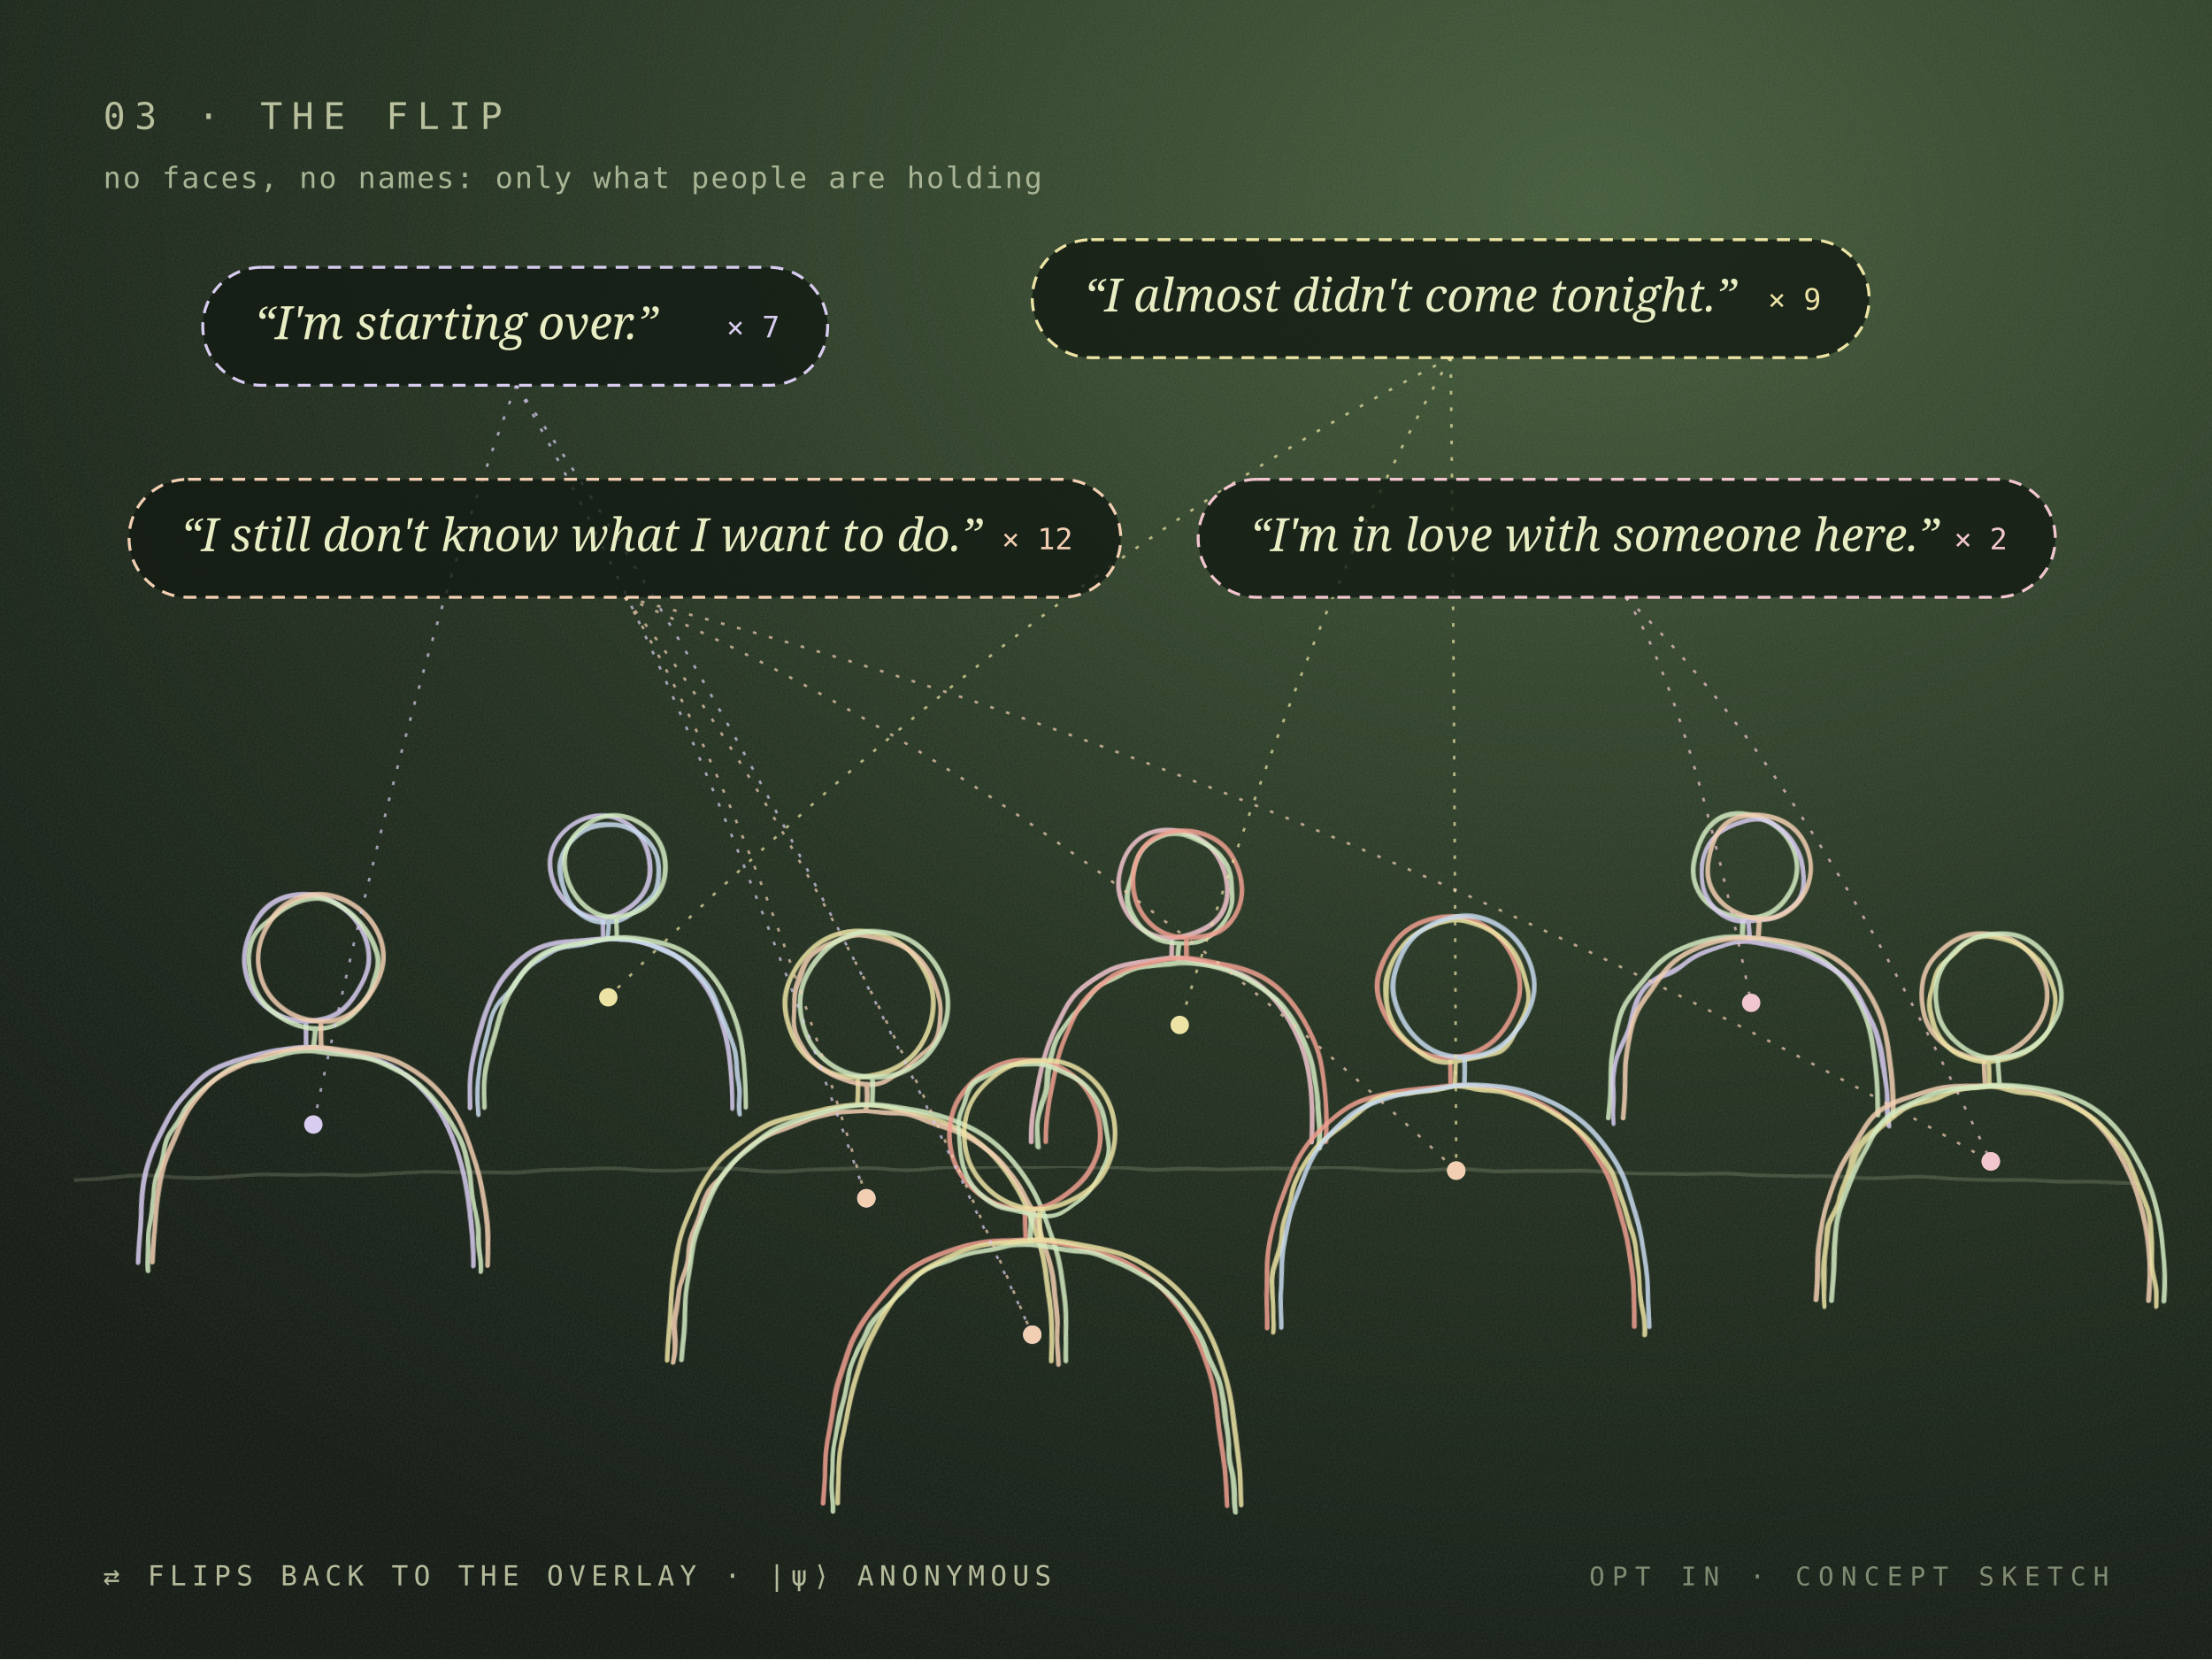
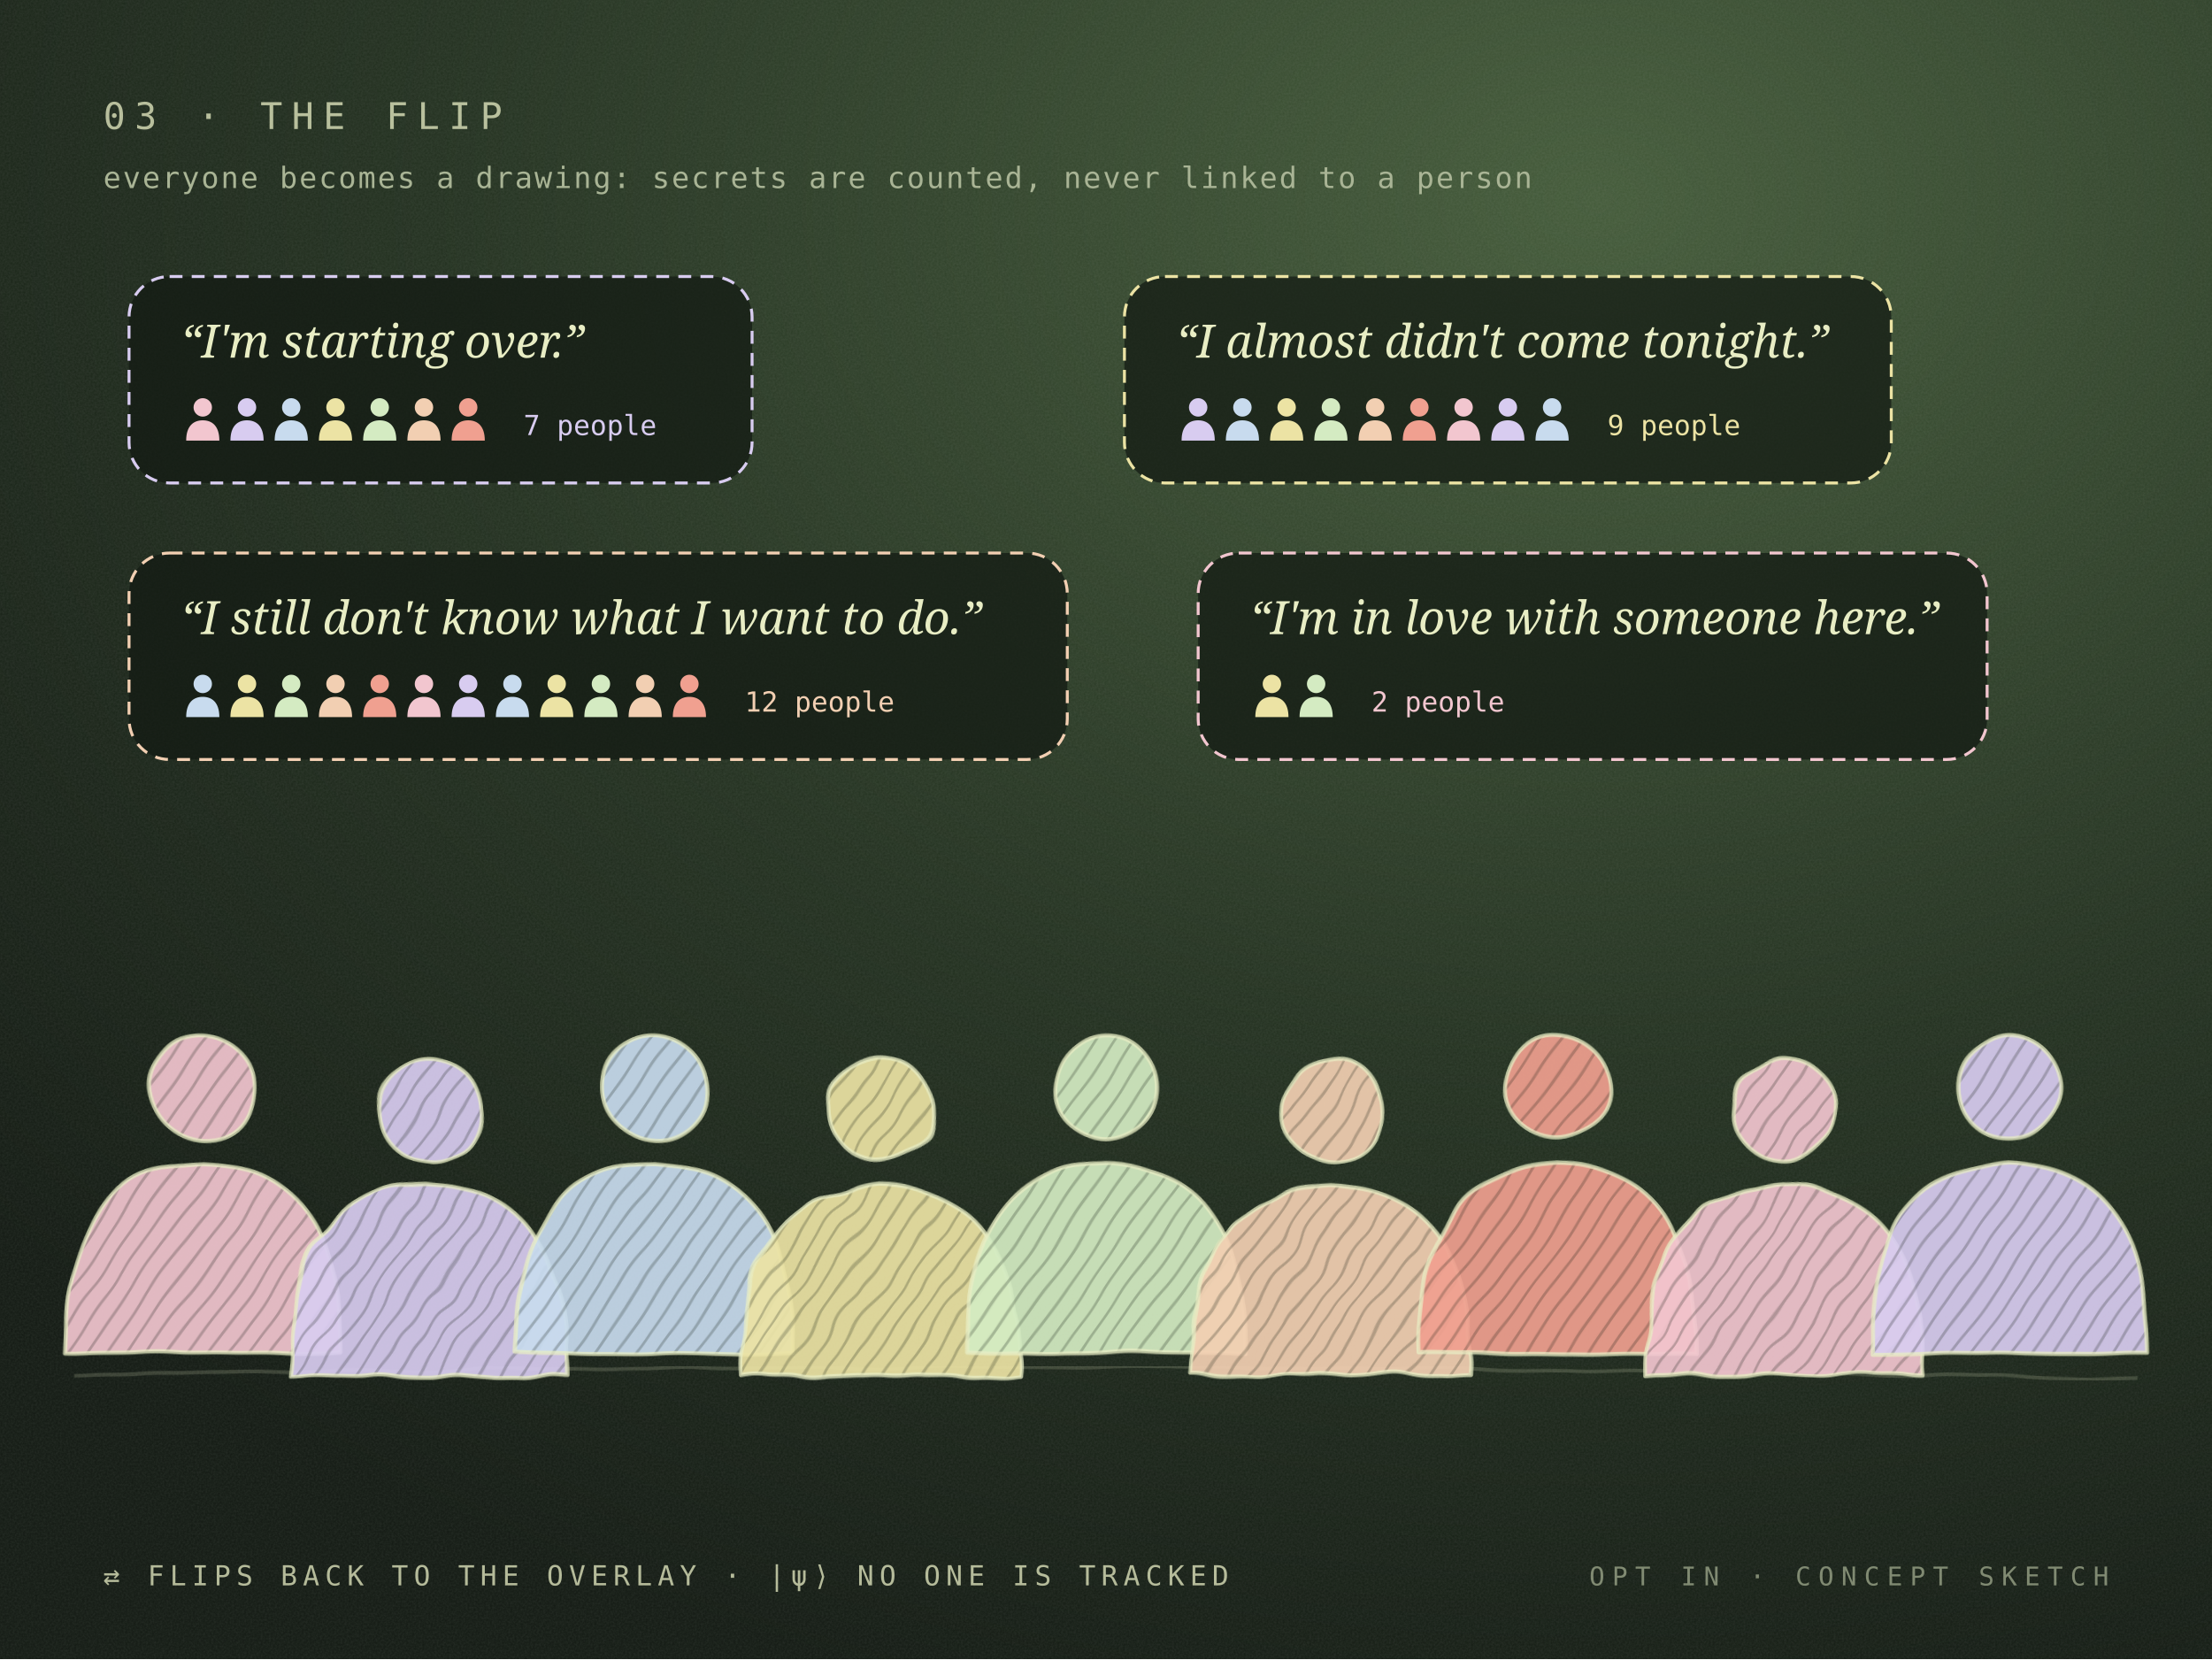
<svg xmlns="http://www.w3.org/2000/svg" viewBox="0 0 1200 900" width="1200" height="900">
  <defs>
    <filter id="rough" x="-5%" y="-5%" width="110%" height="110%">
      <feTurbulence type="fractalNoise" baseFrequency="0.02" numOctaves="2" seed="4" />
      <feDisplacementMap in="SourceGraphic" scale="5" />
    </filter>
    <filter id="rough2" x="-5%" y="-5%" width="110%" height="110%">
      <feTurbulence type="fractalNoise" baseFrequency="0.03" numOctaves="2" seed="11" />
      <feDisplacementMap in="SourceGraphic" scale="7" />
    </filter>
    <filter id="grain">
      <feTurbulence type="fractalNoise" baseFrequency="0.9" numOctaves="2" stitchTiles="stitch" />
      <feColorMatrix values="0 0 0 0 1  0 0 0 0 1  0 0 0 0 1  0 0 0 0.08 0" />
    </filter>
    <radialGradient id="bg" cx="72%" cy="12%" r="95%">
      <stop offset="0" stop-color="#435a39" />
      <stop offset="0.55" stop-color="#22301f" />
      <stop offset="1" stop-color="#121912" />
    </radialGradient>
+     <pattern id="hatch" width="9" height="9" patternUnits="userSpaceOnUse" patternTransform="rotate(35)">
+       <line x1="0" y1="0" x2="0" y2="9" stroke="#121912" stroke-opacity=".22" stroke-width="3" />
+     </pattern>
  </defs>
  <rect width="1200" height="900" fill="url(#bg)" />
  <rect width="1200" height="900" filter="url(#grain)" />
  <g font-family="IBM Plex Mono, Menlo, Consolas, monospace" fill="#e8edc4">
    <text x="56" y="70" font-size="20" letter-spacing="5" opacity=".75">03 · THE FLIP</text>
-     <text x="56" y="102" font-size="16" letter-spacing="1" fill="#a9b495">no faces, no names: only what people are holding</text>
+     <text x="56" y="102" font-size="16" letter-spacing="1" fill="#a9b495">everyone becomes a drawing: secrets are counted, never linked to a person</text>
    <text x="1144" y="860" font-size="14" letter-spacing="4" text-anchor="end" fill="#a9b495" opacity=".7">OPT IN · CONCEPT SKETCH</text>
  </g>
-   <path d="M40 640 Q600 626 1160 642" stroke="#e8edc4" stroke-opacity=".18" stroke-width="2" fill="none" filter="url(#rough)" />
-   <g fill="none" stroke="#d8ccf0" stroke-width="2.6" stroke-linecap="round" opacity="0.85" filter="url(#rough)">
-     <circle cx="166" cy="520" r="34" />
-     <path d="M76 686 C76 601 107 569 166 568 C225 569 256 601 256 686" />
-     <path d="M166 554 L166 568" />
-   </g>
-   <g fill="none" stroke="#d4ebc2" stroke-width="2.6" stroke-linecap="round" opacity="0.85" filter="url(#rough2)">
-     <circle cx="170" cy="523" r="34" />
-     <path d="M80 689 C80 604 111 572 170 570 C229 572 260 604 260 689" />
-     <path d="M170 557 L170 570" />
-   </g>
-   <g fill="none" stroke="#f2cfb2" stroke-width="2.6" stroke-linecap="round" opacity="0.85" filter="url(#rough)">
-     <circle cx="174" cy="520" r="34" />
-     <path d="M84 686 C84 601 115 569 174 568 C233 569 264 601 264 686" />
-     <path d="M174 554 L174 568" />
-   </g>
-   <g fill="none" stroke="#d8ccf0" stroke-width="2.6" stroke-linecap="round" opacity="0.85" filter="url(#rough)">
-     <circle cx="326" cy="470" r="27" />
-     <path d="M255 601 C255 534 280 509 326 508 C372 509 397 534 397 601" />
-     <path d="M326 497 L326 508" />
-   </g>
-   <g fill="none" stroke="#c8dbee" stroke-width="2.6" stroke-linecap="round" opacity="0.85" filter="url(#rough2)">
-     <circle cx="330" cy="473" r="27" />
-     <path d="M259 604 C259 537 284 512 330 510 C376 512 401 537 401 604" />
-     <path d="M330 500 L330 510" />
-   </g>
-   <g fill="none" stroke="#d4ebc2" stroke-width="2.6" stroke-linecap="round" opacity="0.85" filter="url(#rough)">
-     <circle cx="334" cy="470" r="27" />
-     <path d="M263 601 C263 534 288 509 334 508 C380 509 405 534 405 601" />
-     <path d="M334 497 L334 508" />
-   </g>
-   <g fill="none" stroke="#ece3a4" stroke-width="2.6" stroke-linecap="round" opacity="0.85" filter="url(#rough)">
-     <circle cx="466" cy="545" r="40" />
-     <path d="M362 738 C362 638 398 602 466 600 C534 602 570 638 570 738" />
-     <path d="M466 585 L466 600" />
-   </g>
-   <g fill="none" stroke="#f2cfb2" stroke-width="2.6" stroke-linecap="round" opacity="0.85" filter="url(#rough2)">
-     <circle cx="470" cy="548" r="40" />
-     <path d="M366 740 C366 642 402 605 470 603 C538 605 574 642 574 740" />
-     <path d="M470 588 L470 603" />
-   </g>
-   <g fill="none" stroke="#d4ebc2" stroke-width="2.6" stroke-linecap="round" opacity="0.85" filter="url(#rough)">
-     <circle cx="474" cy="545" r="40" />
-     <path d="M370 738 C370 638 406 602 474 600 C542 602 578 638 578 738" />
-     <path d="M474 585 L474 600" />
-   </g>
-   <g fill="none" stroke="#f2c6cf" stroke-width="2.6" stroke-linecap="round" opacity="0.85" filter="url(#rough)">
-     <circle cx="636" cy="480" r="29" />
-     <path d="M560 620 C560 548 586 522 636 520 C686 522 712 548 712 620" />
-     <path d="M636 509 L636 520" />
-   </g>
-   <g fill="none" stroke="#d4ebc2" stroke-width="2.6" stroke-linecap="round" opacity="0.85" filter="url(#rough2)">
-     <circle cx="640" cy="483" r="29" />
-     <path d="M564 623 C564 551 590 525 640 523 C690 525 716 551 716 623" />
-     <path d="M640 512 L640 523" />
-   </g>
-   <g fill="none" stroke="#f0a090" stroke-width="2.6" stroke-linecap="round" opacity="0.85" filter="url(#rough)">
-     <circle cx="644" cy="480" r="29" />
-     <path d="M568 620 C568 548 594 522 644 520 C694 522 720 548 720 620" />
-     <path d="M644 509 L644 520" />
-   </g>
-   <g fill="none" stroke="#f0a090" stroke-width="2.6" stroke-linecap="round" opacity="0.85" filter="url(#rough)">
-     <circle cx="786" cy="535" r="38" />
-     <path d="M686 719 C686 624 721 590 786 588 C851 590 886 624 886 719" />
-     <path d="M786 573 L786 588" />
-   </g>
-   <g fill="none" stroke="#ece3a4" stroke-width="2.6" stroke-linecap="round" opacity="0.85" filter="url(#rough2)">
-     <circle cx="790" cy="538" r="38" />
-     <path d="M690 722 C690 627 725 593 790 590 C855 593 890 627 890 722" />
-     <path d="M790 576 L790 590" />
-   </g>
-   <g fill="none" stroke="#c8dbee" stroke-width="2.6" stroke-linecap="round" opacity="0.85" filter="url(#rough)">
-     <circle cx="794" cy="535" r="38" />
-     <path d="M694 719 C694 624 729 590 794 588 C859 590 894 624 894 719" />
-     <path d="M794 573 L794 588" />
-   </g>
-   <g fill="none" stroke="#d4ebc2" stroke-width="2.6" stroke-linecap="round" opacity="0.85" filter="url(#rough)">
-     <circle cx="946" cy="470" r="28" />
-     <path d="M872 606 C872 536 898 511 946 509 C994 511 1020 536 1020 606" />
-     <path d="M946 498 L946 509" />
-   </g>
-   <g fill="none" stroke="#d8ccf0" stroke-width="2.6" stroke-linecap="round" opacity="0.85" filter="url(#rough2)">
-     <circle cx="950" cy="473" r="28" />
-     <path d="M876 610 C876 539 902 514 950 512 C998 514 1024 539 1024 610" />
-     <path d="M950 501 L950 512" />
-   </g>
-   <g fill="none" stroke="#f2cfb2" stroke-width="2.6" stroke-linecap="round" opacity="0.85" filter="url(#rough)">
-     <circle cx="954" cy="470" r="28" />
-     <path d="M880 606 C880 536 906 511 954 509 C1002 511 1028 536 1028 606" />
-     <path d="M954 498 L954 509" />
-   </g>
-   <g fill="none" stroke="#f2cfb2" stroke-width="2.6" stroke-linecap="round" opacity="0.85" filter="url(#rough)">
-     <circle cx="1076" cy="540" r="34" />
-     <path d="M986 706 C986 621 1017 589 1076 588 C1135 589 1166 621 1166 706" />
-     <path d="M1076 574 L1076 588" />
-   </g>
-   <g fill="none" stroke="#ece3a4" stroke-width="2.6" stroke-linecap="round" opacity="0.85" filter="url(#rough2)">
-     <circle cx="1080" cy="543" r="34" />
-     <path d="M990 709 C990 624 1021 592 1080 590 C1139 592 1170 624 1170 709" />
-     <path d="M1080 577 L1080 590" />
-   </g>
-   <g fill="none" stroke="#d4ebc2" stroke-width="2.6" stroke-linecap="round" opacity="0.85" filter="url(#rough)">
-     <circle cx="1084" cy="540" r="34" />
-     <path d="M994 706 C994 621 1025 589 1084 588 C1143 589 1174 621 1174 706" />
-     <path d="M1084 574 L1084 588" />
-   </g>
-   <g fill="none" stroke="#f0a090" stroke-width="2.6" stroke-linecap="round" opacity="0.85" filter="url(#rough)">
-     <circle cx="556" cy="615" r="41" />
-     <path d="M447 816 C447 713 485 675 556 672 C627 675 665 713 665 816" />
-     <path d="M556 656 L556 672" />
-   </g>
-   <g fill="none" stroke="#d4ebc2" stroke-width="2.6" stroke-linecap="round" opacity="0.85" filter="url(#rough2)">
-     <circle cx="560" cy="618" r="41" />
-     <path d="M451 819 C451 716 489 678 560 676 C631 678 669 716 669 819" />
-     <path d="M560 659 L560 676" />
-   </g>
-   <g fill="none" stroke="#ece3a4" stroke-width="2.6" stroke-linecap="round" opacity="0.85" filter="url(#rough)">
-     <circle cx="564" cy="615" r="41" />
-     <path d="M455 816 C455 713 493 675 564 672 C635 675 673 713 673 816" />
-     <path d="M564 656 L564 672" />
-   </g>
-   <path d="M280 209 Q225 353 170 610" fill="none" stroke="#d8ccf0" stroke-width="1.4" stroke-dasharray="2 7" opacity=".7" />
-   <circle cx="170" cy="610" r="5" fill="#d8ccf0" />
-   <path d="M280 209 Q375 372 470 650" fill="none" stroke="#d8ccf0" stroke-width="1.4" stroke-dasharray="2 7" opacity=".7" />
-   <circle cx="470" cy="650" r="5" fill="#d8ccf0" />
-   <path d="M280 209 Q420 410 560 724" fill="none" stroke="#d8ccf0" stroke-width="1.4" stroke-dasharray="2 7" opacity=".7" />
-   <circle cx="560" cy="724" r="5" fill="#d8ccf0" />
-   <g>
-     <rect x="110" y="145" width="339" height="64" rx="32" fill="#121912" fill-opacity=".8" stroke="#d8ccf0" stroke-width="1.6" stroke-dasharray="7 5" />
-     <text x="138" y="184" font-family="Cormorant Garamond, Georgia, serif" font-style="italic" font-size="25" fill="#e8edc4">“I'm starting over.”</text>
-     <text x="423" y="183" font-family="IBM Plex Mono, Menlo, Consolas, monospace" font-size="16" fill="#d8ccf0" text-anchor="end">× 7</text>
-   </g>
-   <path d="M787 194 Q559 311 330 541" fill="none" stroke="#ece3a4" stroke-width="1.4" stroke-dasharray="2 7" opacity=".7" />
-   <circle cx="330" cy="541" r="5" fill="#ece3a4" />
-   <path d="M787 194 Q714 318 640 556" fill="none" stroke="#ece3a4" stroke-width="1.4" stroke-dasharray="2 7" opacity=".7" />
-   <circle cx="640" cy="556" r="5" fill="#ece3a4" />
-   <path d="M787 194 Q789 357 790 635" fill="none" stroke="#ece3a4" stroke-width="1.4" stroke-dasharray="2 7" opacity=".7" />
-   <circle cx="790" cy="635" r="5" fill="#ece3a4" />
-   <g>
-     <rect x="560" y="130" width="454" height="64" rx="32" fill="#121912" fill-opacity=".8" stroke="#ece3a4" stroke-width="1.6" stroke-dasharray="7 5" />
-     <text x="588" y="169" font-family="Cormorant Garamond, Georgia, serif" font-style="italic" font-size="25" fill="#e8edc4">“I almost didn't come tonight.”</text>
-     <text x="988" y="168" font-family="IBM Plex Mono, Menlo, Consolas, monospace" font-size="16" fill="#ece3a4" text-anchor="end">× 9</text>
-   </g>
-   <path d="M339 324 Q405 430 470 650" fill="none" stroke="#f2cfb2" stroke-width="1.4" stroke-dasharray="2 7" opacity=".7" />
-   <circle cx="470" cy="650" r="5" fill="#f2cfb2" />
-   <path d="M339 324 Q565 422 790 635" fill="none" stroke="#f2cfb2" stroke-width="1.4" stroke-dasharray="2 7" opacity=".7" />
-   <circle cx="790" cy="635" r="5" fill="#f2cfb2" />
-   <path d="M339 324 Q710 420 1080 630" fill="none" stroke="#f2cfb2" stroke-width="1.4" stroke-dasharray="2 7" opacity=".7" />
-   <circle cx="1080" cy="630" r="5" fill="#f2cfb2" />
-   <path d="M339 324 Q450 467 560 724" fill="none" stroke="#f2cfb2" stroke-width="1.4" stroke-dasharray="2 7" opacity=".7" />
-   <circle cx="560" cy="724" r="5" fill="#f2cfb2" />
-   <g>
-     <rect x="70" y="260" width="538" height="64" rx="32" fill="#121912" fill-opacity=".8" stroke="#f2cfb2" stroke-width="1.6" stroke-dasharray="7 5" />
-     <text x="98" y="299" font-family="Cormorant Garamond, Georgia, serif" font-style="italic" font-size="25" fill="#e8edc4">“I still don't know what I want to do.”</text>
-     <text x="582" y="298" font-family="IBM Plex Mono, Menlo, Consolas, monospace" font-size="16" fill="#f2cfb2" text-anchor="end">× 12</text>
-   </g>
-   <path d="M882 324 Q916 377 950 544" fill="none" stroke="#f2c6cf" stroke-width="1.4" stroke-dasharray="2 7" opacity=".7" />
-   <circle cx="950" cy="544" r="5" fill="#f2c6cf" />
-   <path d="M882 324 Q981 420 1080 630" fill="none" stroke="#f2c6cf" stroke-width="1.4" stroke-dasharray="2 7" opacity=".7" />
-   <circle cx="1080" cy="630" r="5" fill="#f2c6cf" />
-   <g>
-     <rect x="650" y="260" width="465" height="64" rx="32" fill="#121912" fill-opacity=".8" stroke="#f2c6cf" stroke-width="1.6" stroke-dasharray="7 5" />
-     <text x="678" y="299" font-family="Cormorant Garamond, Georgia, serif" font-style="italic" font-size="25" fill="#e8edc4">“I'm in love with someone here.”</text>
-     <text x="1089" y="298" font-family="IBM Plex Mono, Menlo, Consolas, monospace" font-size="16" fill="#f2c6cf" text-anchor="end">× 2</text>
+   <rect x="70" y="150" width="338" height="112" rx="22" fill="#121912" fill-opacity=".72" stroke="#d8ccf0" stroke-width="1.6" stroke-dasharray="7 5" />
+   <text x="98" y="194" font-family="Cormorant Garamond, Georgia, serif" font-style="italic" font-size="25" fill="#e8edc4">“I'm starting over.”</text>
+   <g>
+     <circle cx="110.0" cy="221.0" r="5" fill="#f2c6cf" />
+     <path d="M101.0 239.0 C101.0 231.0 105.0 228.0 110.0 228.0 C115.0 228.0 119.0 231.0 119.0 239.0 Z" fill="#f2c6cf" />
+   </g>
+   <g>
+     <circle cx="134.0" cy="221.0" r="5" fill="#d8ccf0" />
+     <path d="M125.0 239.0 C125.0 231.0 129.0 228.0 134.0 228.0 C139.0 228.0 143.0 231.0 143.0 239.0 Z" fill="#d8ccf0" />
+   </g>
+   <g>
+     <circle cx="158.0" cy="221.0" r="5" fill="#c8dbee" />
+     <path d="M149.0 239.0 C149.0 231.0 153.0 228.0 158.0 228.0 C163.0 228.0 167.0 231.0 167.0 239.0 Z" fill="#c8dbee" />
+   </g>
+   <g>
+     <circle cx="182.0" cy="221.0" r="5" fill="#ece3a4" />
+     <path d="M173.0 239.0 C173.0 231.0 177.0 228.0 182.0 228.0 C187.0 228.0 191.0 231.0 191.0 239.0 Z" fill="#ece3a4" />
+   </g>
+   <g>
+     <circle cx="206.0" cy="221.0" r="5" fill="#d4ebc2" />
+     <path d="M197.0 239.0 C197.0 231.0 201.0 228.0 206.0 228.0 C211.0 228.0 215.0 231.0 215.0 239.0 Z" fill="#d4ebc2" />
+   </g>
+   <g>
+     <circle cx="230.0" cy="221.0" r="5" fill="#f2cfb2" />
+     <path d="M221.0 239.0 C221.0 231.0 225.0 228.0 230.0 228.0 C235.0 228.0 239.0 231.0 239.0 239.0 Z" fill="#f2cfb2" />
+   </g>
+   <g>
+     <circle cx="254.0" cy="221.0" r="5" fill="#f0a090" />
+     <path d="M245.0 239.0 C245.0 231.0 249.0 228.0 254.0 228.0 C259.0 228.0 263.0 231.0 263.0 239.0 Z" fill="#f0a090" />
+   </g>
+   <text x="284" y="236" font-family="IBM Plex Mono, Menlo, Consolas, monospace" font-size="15" fill="#d8ccf0">7 people</text>
+   <rect x="610" y="150" width="416" height="112" rx="22" fill="#121912" fill-opacity=".72" stroke="#ece3a4" stroke-width="1.6" stroke-dasharray="7 5" />
+   <text x="638" y="194" font-family="Cormorant Garamond, Georgia, serif" font-style="italic" font-size="25" fill="#e8edc4">“I almost didn't come tonight.”</text>
+   <g>
+     <circle cx="650.0" cy="221.0" r="5" fill="#d8ccf0" />
+     <path d="M641.0 239.0 C641.0 231.0 645.0 228.0 650.0 228.0 C655.0 228.0 659.0 231.0 659.0 239.0 Z" fill="#d8ccf0" />
+   </g>
+   <g>
+     <circle cx="674.0" cy="221.0" r="5" fill="#c8dbee" />
+     <path d="M665.0 239.0 C665.0 231.0 669.0 228.0 674.0 228.0 C679.0 228.0 683.0 231.0 683.0 239.0 Z" fill="#c8dbee" />
+   </g>
+   <g>
+     <circle cx="698.0" cy="221.0" r="5" fill="#ece3a4" />
+     <path d="M689.0 239.0 C689.0 231.0 693.0 228.0 698.0 228.0 C703.0 228.0 707.0 231.0 707.0 239.0 Z" fill="#ece3a4" />
+   </g>
+   <g>
+     <circle cx="722.0" cy="221.0" r="5" fill="#d4ebc2" />
+     <path d="M713.0 239.0 C713.0 231.0 717.0 228.0 722.0 228.0 C727.0 228.0 731.0 231.0 731.0 239.0 Z" fill="#d4ebc2" />
+   </g>
+   <g>
+     <circle cx="746.0" cy="221.0" r="5" fill="#f2cfb2" />
+     <path d="M737.0 239.0 C737.0 231.0 741.0 228.0 746.0 228.0 C751.0 228.0 755.0 231.0 755.0 239.0 Z" fill="#f2cfb2" />
+   </g>
+   <g>
+     <circle cx="770.0" cy="221.0" r="5" fill="#f0a090" />
+     <path d="M761.0 239.0 C761.0 231.0 765.0 228.0 770.0 228.0 C775.0 228.0 779.0 231.0 779.0 239.0 Z" fill="#f0a090" />
+   </g>
+   <g>
+     <circle cx="794.0" cy="221.0" r="5" fill="#f2c6cf" />
+     <path d="M785.0 239.0 C785.0 231.0 789.0 228.0 794.0 228.0 C799.0 228.0 803.0 231.0 803.0 239.0 Z" fill="#f2c6cf" />
+   </g>
+   <g>
+     <circle cx="818.0" cy="221.0" r="5" fill="#d8ccf0" />
+     <path d="M809.0 239.0 C809.0 231.0 813.0 228.0 818.0 228.0 C823.0 228.0 827.0 231.0 827.0 239.0 Z" fill="#d8ccf0" />
+   </g>
+   <g>
+     <circle cx="842.0" cy="221.0" r="5" fill="#c8dbee" />
+     <path d="M833.0 239.0 C833.0 231.0 837.0 228.0 842.0 228.0 C847.0 228.0 851.0 231.0 851.0 239.0 Z" fill="#c8dbee" />
+   </g>
+   <text x="872" y="236" font-family="IBM Plex Mono, Menlo, Consolas, monospace" font-size="15" fill="#ece3a4">9 people</text>
+   <rect x="70" y="300" width="509" height="112" rx="22" fill="#121912" fill-opacity=".72" stroke="#f2cfb2" stroke-width="1.6" stroke-dasharray="7 5" />
+   <text x="98" y="344" font-family="Cormorant Garamond, Georgia, serif" font-style="italic" font-size="25" fill="#e8edc4">“I still don't know what I want to do.”</text>
+   <g>
+     <circle cx="110.0" cy="371.0" r="5" fill="#c8dbee" />
+     <path d="M101.0 389.0 C101.0 381.0 105.0 378.0 110.0 378.0 C115.0 378.0 119.0 381.0 119.0 389.0 Z" fill="#c8dbee" />
+   </g>
+   <g>
+     <circle cx="134.0" cy="371.0" r="5" fill="#ece3a4" />
+     <path d="M125.0 389.0 C125.0 381.0 129.0 378.0 134.0 378.0 C139.0 378.0 143.0 381.0 143.0 389.0 Z" fill="#ece3a4" />
+   </g>
+   <g>
+     <circle cx="158.0" cy="371.0" r="5" fill="#d4ebc2" />
+     <path d="M149.0 389.0 C149.0 381.0 153.0 378.0 158.0 378.0 C163.0 378.0 167.0 381.0 167.0 389.0 Z" fill="#d4ebc2" />
+   </g>
+   <g>
+     <circle cx="182.0" cy="371.0" r="5" fill="#f2cfb2" />
+     <path d="M173.0 389.0 C173.0 381.0 177.0 378.0 182.0 378.0 C187.0 378.0 191.0 381.0 191.0 389.0 Z" fill="#f2cfb2" />
+   </g>
+   <g>
+     <circle cx="206.0" cy="371.0" r="5" fill="#f0a090" />
+     <path d="M197.0 389.0 C197.0 381.0 201.0 378.0 206.0 378.0 C211.0 378.0 215.0 381.0 215.0 389.0 Z" fill="#f0a090" />
+   </g>
+   <g>
+     <circle cx="230.0" cy="371.0" r="5" fill="#f2c6cf" />
+     <path d="M221.0 389.0 C221.0 381.0 225.0 378.0 230.0 378.0 C235.0 378.0 239.0 381.0 239.0 389.0 Z" fill="#f2c6cf" />
+   </g>
+   <g>
+     <circle cx="254.0" cy="371.0" r="5" fill="#d8ccf0" />
+     <path d="M245.0 389.0 C245.0 381.0 249.0 378.0 254.0 378.0 C259.0 378.0 263.0 381.0 263.0 389.0 Z" fill="#d8ccf0" />
+   </g>
+   <g>
+     <circle cx="278.0" cy="371.0" r="5" fill="#c8dbee" />
+     <path d="M269.0 389.0 C269.0 381.0 273.0 378.0 278.0 378.0 C283.0 378.0 287.0 381.0 287.0 389.0 Z" fill="#c8dbee" />
+   </g>
+   <g>
+     <circle cx="302.0" cy="371.0" r="5" fill="#ece3a4" />
+     <path d="M293.0 389.0 C293.0 381.0 297.0 378.0 302.0 378.0 C307.0 378.0 311.0 381.0 311.0 389.0 Z" fill="#ece3a4" />
+   </g>
+   <g>
+     <circle cx="326.0" cy="371.0" r="5" fill="#d4ebc2" />
+     <path d="M317.0 389.0 C317.0 381.0 321.0 378.0 326.0 378.0 C331.0 378.0 335.0 381.0 335.0 389.0 Z" fill="#d4ebc2" />
+   </g>
+   <g>
+     <circle cx="350.0" cy="371.0" r="5" fill="#f2cfb2" />
+     <path d="M341.0 389.0 C341.0 381.0 345.0 378.0 350.0 378.0 C355.0 378.0 359.0 381.0 359.0 389.0 Z" fill="#f2cfb2" />
+   </g>
+   <g>
+     <circle cx="374.0" cy="371.0" r="5" fill="#f0a090" />
+     <path d="M365.0 389.0 C365.0 381.0 369.0 378.0 374.0 378.0 C379.0 378.0 383.0 381.0 383.0 389.0 Z" fill="#f0a090" />
+   </g>
+   <text x="404" y="386" font-family="IBM Plex Mono, Menlo, Consolas, monospace" font-size="15" fill="#f2cfb2">12 people</text>
+   <rect x="650" y="300" width="428" height="112" rx="22" fill="#121912" fill-opacity=".72" stroke="#f2c6cf" stroke-width="1.6" stroke-dasharray="7 5" />
+   <text x="678" y="344" font-family="Cormorant Garamond, Georgia, serif" font-style="italic" font-size="25" fill="#e8edc4">“I'm in love with someone here.”</text>
+   <g>
+     <circle cx="690.0" cy="371.0" r="5" fill="#ece3a4" />
+     <path d="M681.0 389.0 C681.0 381.0 685.0 378.0 690.0 378.0 C695.0 378.0 699.0 381.0 699.0 389.0 Z" fill="#ece3a4" />
+   </g>
+   <g>
+     <circle cx="714.0" cy="371.0" r="5" fill="#d4ebc2" />
+     <path d="M705.0 389.0 C705.0 381.0 709.0 378.0 714.0 378.0 C719.0 378.0 723.0 381.0 723.0 389.0 Z" fill="#d4ebc2" />
+   </g>
+   <text x="744" y="386" font-family="IBM Plex Mono, Menlo, Consolas, monospace" font-size="15" fill="#f2c6cf">2 people</text>
+   <path d="M40 746 Q600 736 1160 748" stroke="#e8edc4" stroke-opacity=".18" stroke-width="2" fill="none" filter="url(#rough)" />
+   <g filter="url(#rough)">
+     <path d="M82 590 a28 28 0 1 0 56 0 a28 28 0 1 0 -56 0 Z M35 734 C35 662 61 633 110 631 C159 633 185 662 185 734 Z" fill="#f2c6cf" fill-opacity=".92" />
+     <path d="M82 590 a28 28 0 1 0 56 0 a28 28 0 1 0 -56 0 Z M35 734 C35 662 61 633 110 631 C159 633 185 662 185 734 Z" fill="url(#hatch)" />
+     <path d="M82 590 a28 28 0 1 0 56 0 a28 28 0 1 0 -56 0 Z M35 734 C35 662 61 633 110 631 C159 633 185 662 185 734 Z" fill="none" stroke="#e8edc4" stroke-width="2.2" stroke-opacity=".75" stroke-linejoin="round" />
+   </g>
+   <g filter="url(#rough2)">
+     <path d="M205 602 a28 28 0 1 0 56 0 a28 28 0 1 0 -56 0 Z M157 746 C157 674 183 645 232 643 C282 645 308 674 308 746 Z" fill="#d8ccf0" fill-opacity=".92" />
+     <path d="M205 602 a28 28 0 1 0 56 0 a28 28 0 1 0 -56 0 Z M157 746 C157 674 183 645 232 643 C282 645 308 674 308 746 Z" fill="url(#hatch)" />
+     <path d="M205 602 a28 28 0 1 0 56 0 a28 28 0 1 0 -56 0 Z M157 746 C157 674 183 645 232 643 C282 645 308 674 308 746 Z" fill="none" stroke="#e8edc4" stroke-width="2.2" stroke-opacity=".75" stroke-linejoin="round" />
+   </g>
+   <g filter="url(#rough)">
+     <path d="M327 590 a28 28 0 1 0 56 0 a28 28 0 1 0 -56 0 Z M280 734 C280 662 306 633 355 631 C404 633 430 662 430 734 Z" fill="#c8dbee" fill-opacity=".92" />
+     <path d="M327 590 a28 28 0 1 0 56 0 a28 28 0 1 0 -56 0 Z M280 734 C280 662 306 633 355 631 C404 633 430 662 430 734 Z" fill="url(#hatch)" />
+     <path d="M327 590 a28 28 0 1 0 56 0 a28 28 0 1 0 -56 0 Z M280 734 C280 662 306 633 355 631 C404 633 430 662 430 734 Z" fill="none" stroke="#e8edc4" stroke-width="2.2" stroke-opacity=".75" stroke-linejoin="round" />
+   </g>
+   <g filter="url(#rough2)">
+     <path d="M450 602 a28 28 0 1 0 56 0 a28 28 0 1 0 -56 0 Z M402 746 C402 674 428 645 478 643 C527 645 553 674 553 746 Z" fill="#ece3a4" fill-opacity=".92" />
+     <path d="M450 602 a28 28 0 1 0 56 0 a28 28 0 1 0 -56 0 Z M402 746 C402 674 428 645 478 643 C527 645 553 674 553 746 Z" fill="url(#hatch)" />
+     <path d="M450 602 a28 28 0 1 0 56 0 a28 28 0 1 0 -56 0 Z M402 746 C402 674 428 645 478 643 C527 645 553 674 553 746 Z" fill="none" stroke="#e8edc4" stroke-width="2.2" stroke-opacity=".75" stroke-linejoin="round" />
+   </g>
+   <g filter="url(#rough)">
+     <path d="M572 590 a28 28 0 1 0 56 0 a28 28 0 1 0 -56 0 Z M525 734 C525 662 551 633 600 631 C649 633 675 662 675 734 Z" fill="#d4ebc2" fill-opacity=".92" />
+     <path d="M572 590 a28 28 0 1 0 56 0 a28 28 0 1 0 -56 0 Z M525 734 C525 662 551 633 600 631 C649 633 675 662 675 734 Z" fill="url(#hatch)" />
+     <path d="M572 590 a28 28 0 1 0 56 0 a28 28 0 1 0 -56 0 Z M525 734 C525 662 551 633 600 631 C649 633 675 662 675 734 Z" fill="none" stroke="#e8edc4" stroke-width="2.2" stroke-opacity=".75" stroke-linejoin="round" />
+   </g>
+   <g filter="url(#rough2)">
+     <path d="M695 602 a28 28 0 1 0 56 0 a28 28 0 1 0 -56 0 Z M647 746 C647 674 673 645 722 643 C772 645 798 674 798 746 Z" fill="#f2cfb2" fill-opacity=".92" />
+     <path d="M695 602 a28 28 0 1 0 56 0 a28 28 0 1 0 -56 0 Z M647 746 C647 674 673 645 722 643 C772 645 798 674 798 746 Z" fill="url(#hatch)" />
+     <path d="M695 602 a28 28 0 1 0 56 0 a28 28 0 1 0 -56 0 Z M647 746 C647 674 673 645 722 643 C772 645 798 674 798 746 Z" fill="none" stroke="#e8edc4" stroke-width="2.2" stroke-opacity=".75" stroke-linejoin="round" />
+   </g>
+   <g filter="url(#rough)">
+     <path d="M817 590 a28 28 0 1 0 56 0 a28 28 0 1 0 -56 0 Z M770 734 C770 662 796 633 845 631 C894 633 920 662 920 734 Z" fill="#f0a090" fill-opacity=".92" />
+     <path d="M817 590 a28 28 0 1 0 56 0 a28 28 0 1 0 -56 0 Z M770 734 C770 662 796 633 845 631 C894 633 920 662 920 734 Z" fill="url(#hatch)" />
+     <path d="M817 590 a28 28 0 1 0 56 0 a28 28 0 1 0 -56 0 Z M770 734 C770 662 796 633 845 631 C894 633 920 662 920 734 Z" fill="none" stroke="#e8edc4" stroke-width="2.2" stroke-opacity=".75" stroke-linejoin="round" />
+   </g>
+   <g filter="url(#rough2)">
+     <path d="M940 602 a28 28 0 1 0 56 0 a28 28 0 1 0 -56 0 Z M892 746 C892 674 918 645 968 643 C1017 645 1043 674 1043 746 Z" fill="#f2c6cf" fill-opacity=".92" />
+     <path d="M940 602 a28 28 0 1 0 56 0 a28 28 0 1 0 -56 0 Z M892 746 C892 674 918 645 968 643 C1017 645 1043 674 1043 746 Z" fill="url(#hatch)" />
+     <path d="M940 602 a28 28 0 1 0 56 0 a28 28 0 1 0 -56 0 Z M892 746 C892 674 918 645 968 643 C1017 645 1043 674 1043 746 Z" fill="none" stroke="#e8edc4" stroke-width="2.2" stroke-opacity=".75" stroke-linejoin="round" />
+   </g>
+   <g filter="url(#rough)">
+     <path d="M1062 590 a28 28 0 1 0 56 0 a28 28 0 1 0 -56 0 Z M1015 734 C1015 662 1041 633 1090 631 C1139 633 1165 662 1165 734 Z" fill="#d8ccf0" fill-opacity=".92" />
+     <path d="M1062 590 a28 28 0 1 0 56 0 a28 28 0 1 0 -56 0 Z M1015 734 C1015 662 1041 633 1090 631 C1139 633 1165 662 1165 734 Z" fill="url(#hatch)" />
+     <path d="M1062 590 a28 28 0 1 0 56 0 a28 28 0 1 0 -56 0 Z M1015 734 C1015 662 1041 633 1090 631 C1139 633 1165 662 1165 734 Z" fill="none" stroke="#e8edc4" stroke-width="2.2" stroke-opacity=".75" stroke-linejoin="round" />
  </g>
  <g font-family="IBM Plex Mono, Menlo, Consolas, monospace" font-size="15" letter-spacing="3" fill="#e8edc4" opacity=".75">
-     <text x="56" y="860">⇄ FLIPS BACK TO THE OVERLAY · |ψ⟩ ANONYMOUS</text>
+     <text x="56" y="860">⇄ FLIPS BACK TO THE OVERLAY · |ψ⟩ NO ONE IS TRACKED</text>
  </g>
</svg>
